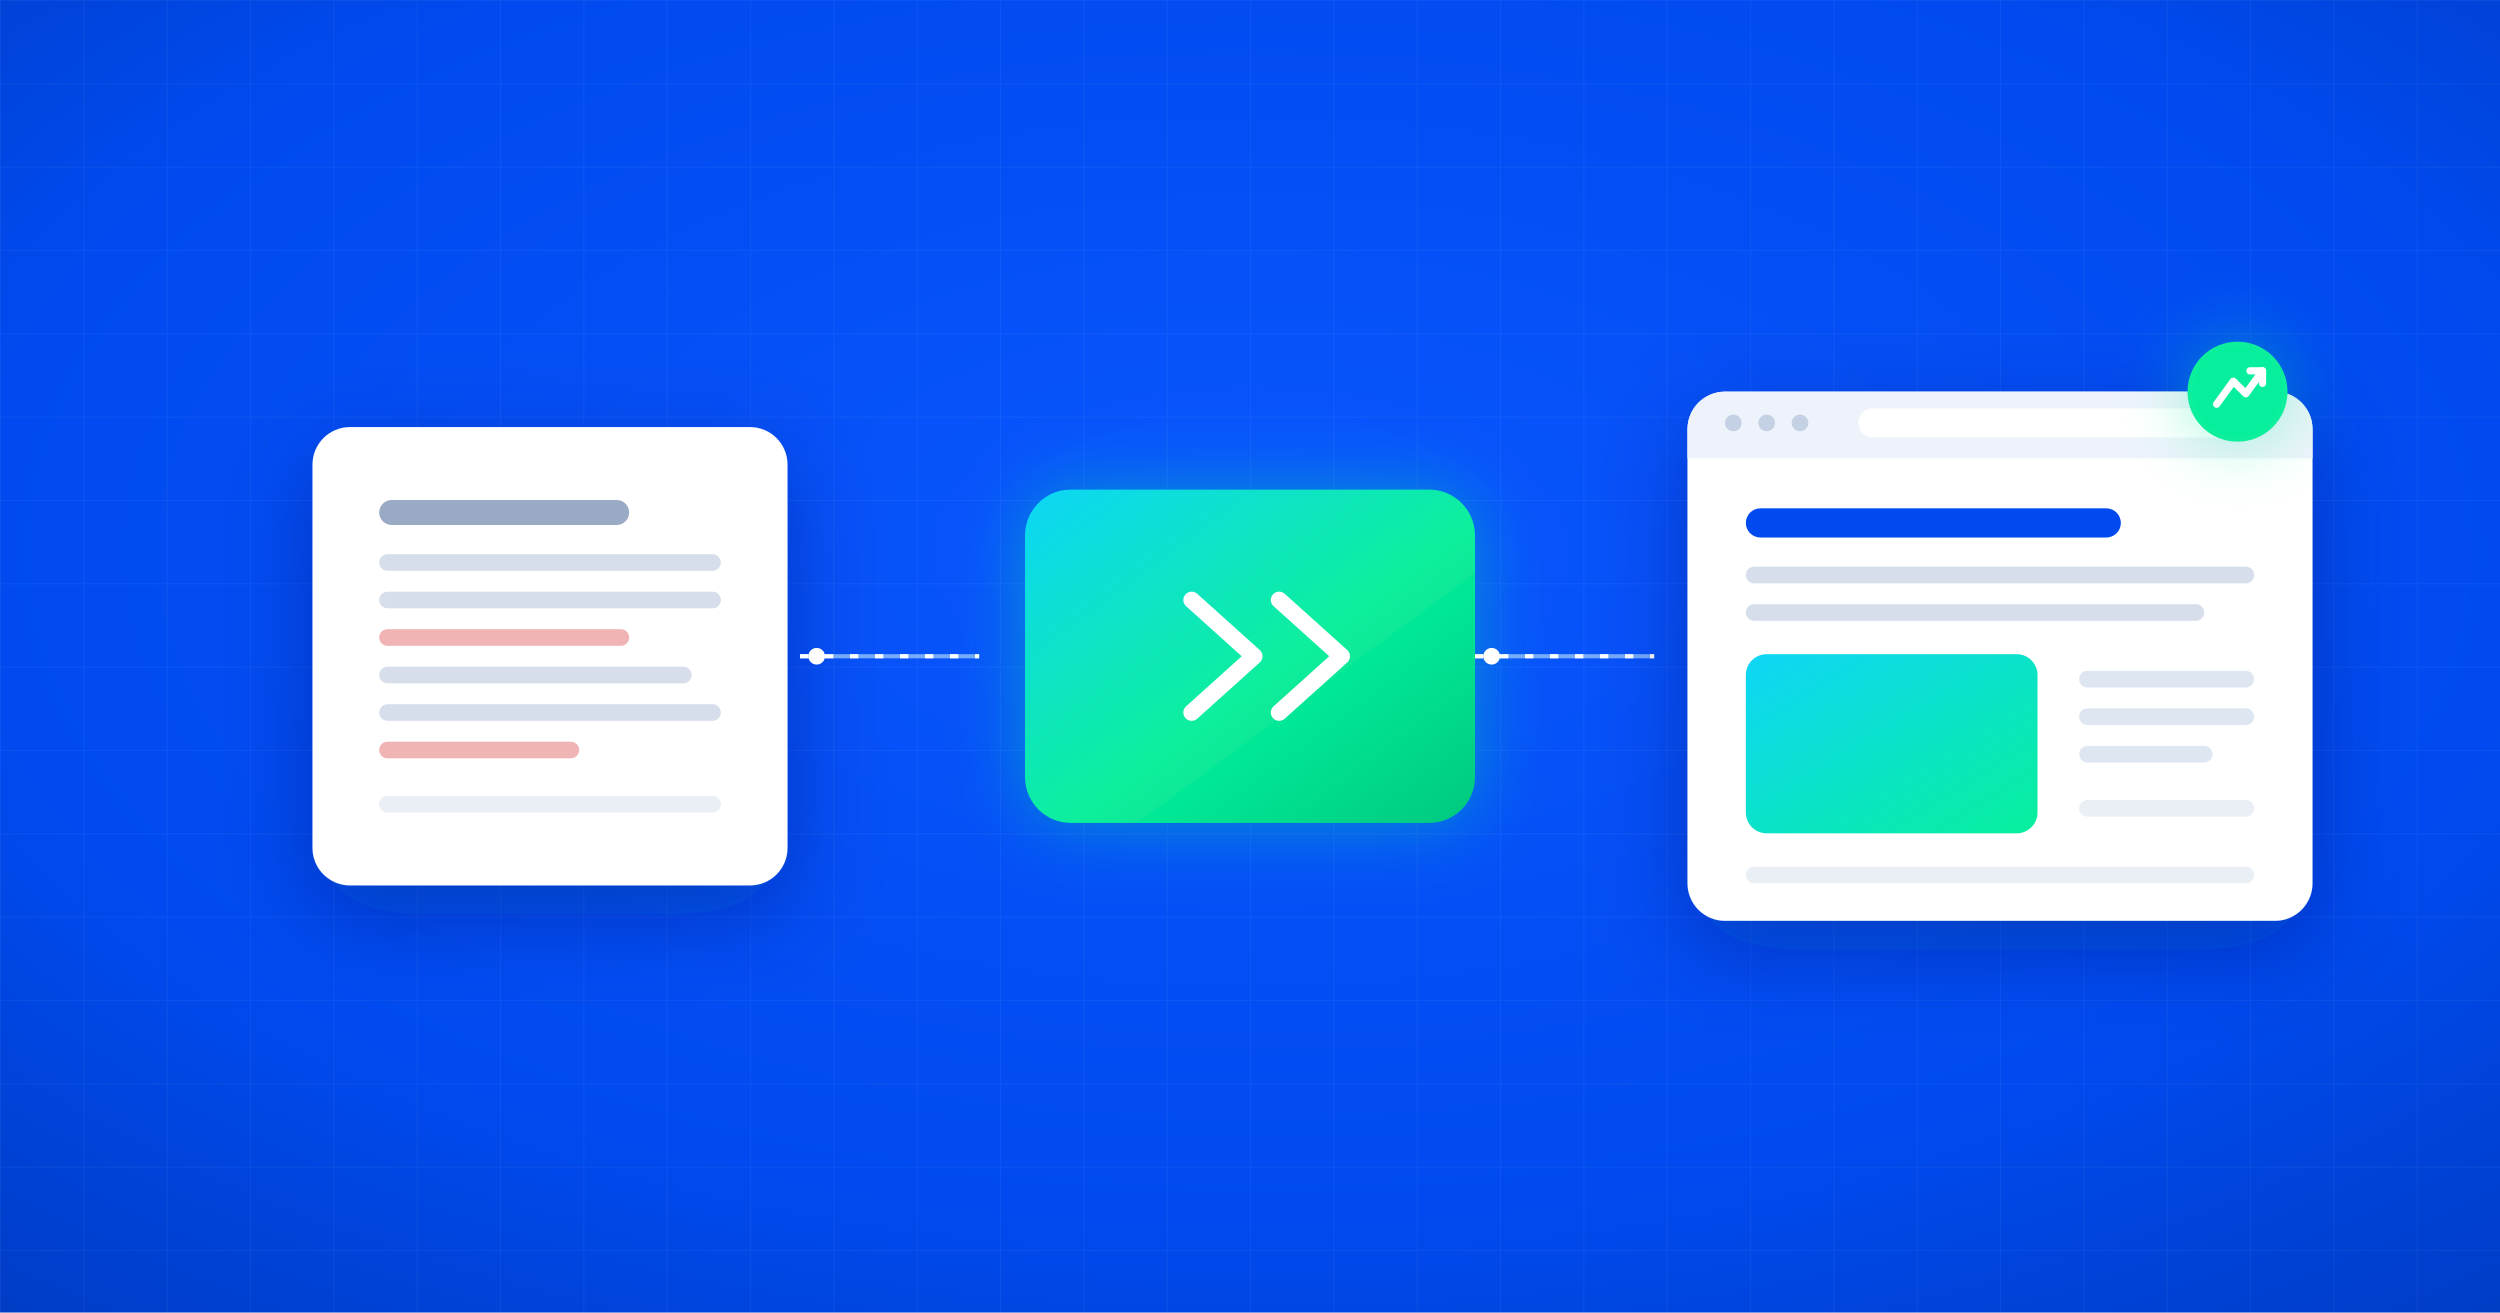
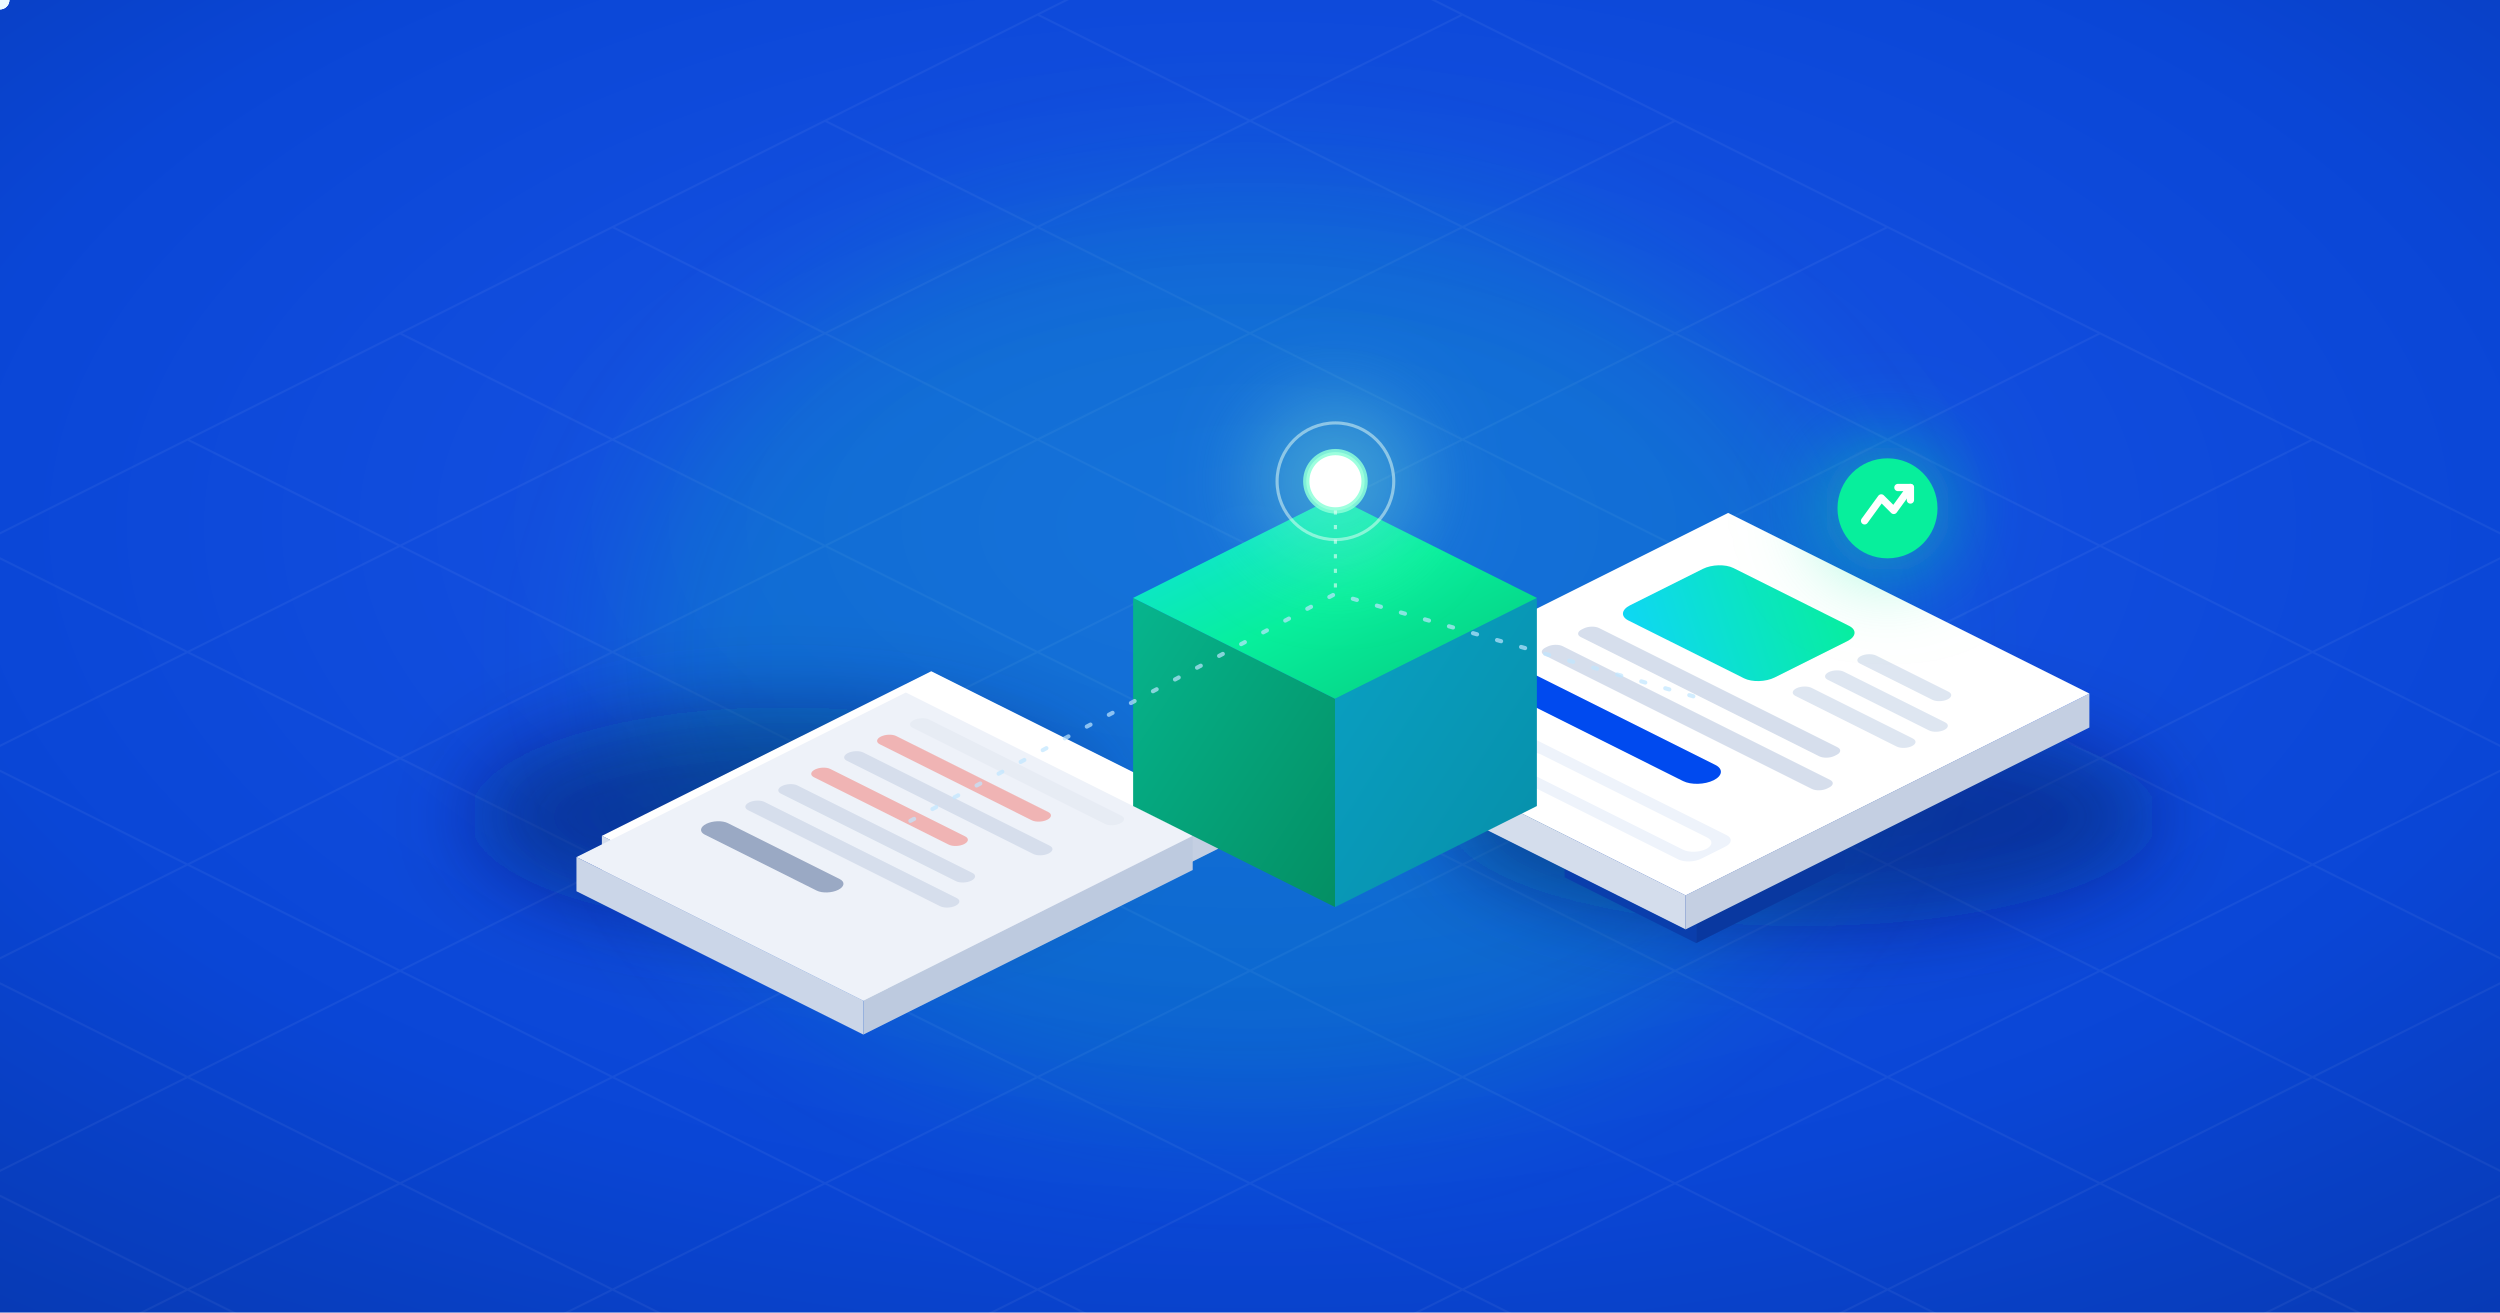
- <svg xmlns="http://www.w3.org/2000/svg" viewBox="0 0 1200 630" font-family="Helvetica Neue, Helvetica, Arial, sans-serif">
+ <svg xmlns="http://www.w3.org/2000/svg" viewBox="0 0 1200 630" font-family="Helvetica Neue, Arial, sans-serif">
  <defs>
-     <radialGradient id="bg" cx="0.5" cy="0.42" r="0.85">
-       <stop offset="0" stop-color="#0A56FF" />
-       <stop offset="0.6" stop-color="#004AEF" />
-       <stop offset="1" stop-color="#0038B8" />
+     <radialGradient id="bg" cx="0.5" cy="0.4" r="0.95">
+       <stop offset="0" stop-color="#1B57E8" />
+       <stop offset="0.55" stop-color="#0A46D6" />
+       <stop offset="1" stop-color="#05329E" />
    </radialGradient>
-     <linearGradient id="node" x1="0" y1="0" x2="1" y2="1">
-       <stop offset="0" stop-color="#0FD6F7" />
-       <stop offset="0.55" stop-color="#07EF9C" />
-       <stop offset="1" stop-color="#04C97E" />
+     <linearGradient id="agent" x1="0" y1="0" x2="1" y2="1">
+       <stop offset="0" stop-color="#12E0E8" />
+       <stop offset="0.5" stop-color="#07EF9C" />
+       <stop offset="1" stop-color="#05C77C" />
    </linearGradient>
-     <linearGradient id="img" x1="0" y1="0" x2="1" y2="1">
+     <linearGradient id="agentL" x1="0" y1="0" x2="1" y2="1">
+       <stop offset="0" stop-color="#06B58E" />
+       <stop offset="1" stop-color="#048F63" />
+     </linearGradient>
+     <linearGradient id="agentR" x1="0" y1="0" x2="1" y2="1">
+       <stop offset="0" stop-color="#0AA0C4" />
+       <stop offset="1" stop-color="#068FA8" />
+     </linearGradient>
+     <linearGradient id="imgg" x1="0" y1="0" x2="1" y2="1">
      <stop offset="0" stop-color="#0FD6F7" />
      <stop offset="1" stop-color="#07EF9C" />
    </linearGradient>
-     <pattern id="grid" width="40" height="40" patternUnits="userSpaceOnUse">
-       <path d="M40 0 L0 0 0 40" fill="none" stroke="#FFFFFF" stroke-opacity="0.05" stroke-width="1" />
-     </pattern>
-     <filter id="sh" x="-50%" y="-50%" width="200%" height="200%">
-       <feDropShadow dx="0" dy="14" stdDeviation="22" flood-color="#00205F" flood-opacity="0.35" />
+     <filter id="soft" x="-120%" y="-120%" width="340%" height="340%">
+       <feGaussianBlur stdDeviation="34" />
    </filter>
-     <filter id="glow" x="-80%" y="-80%" width="260%" height="260%">
-       <feDropShadow dx="0" dy="0" stdDeviation="17" flood-color="#07EF9C" flood-opacity="0.4" />
+     <filter id="drop" x="-60%" y="-60%" width="220%" height="220%">
+       <feDropShadow dx="0" dy="20" stdDeviation="22" flood-color="#031F66" flood-opacity="0.55" />
    </filter>
-     <style>
-       .flow { stroke-dasharray: 4 8; animation: dash 1.1s linear infinite; }
-       @keyframes dash { to { stroke-dashoffset: -24 } }
-       .pip { animation: pip 3s ease-in-out infinite; }
-       @keyframes pip { 0%{opacity:0;transform:translateX(0)} 12%{opacity:1} 88%{opacity:1} 100%{opacity:0;transform:translateX(120px)} }
-       .pip2 { animation-delay: 1.5s }
-       @media (prefers-reduced-motion: reduce){ .flow{animation:none} .pip{opacity:1;animation:none} }
-     </style>
+     <filter id="glow" x="-140%" y="-140%" width="380%" height="380%">
+       <feGaussianBlur stdDeviation="20" />
+     </filter>
+     <style>.belt{animation:flow 1.2s linear infinite}@keyframes flow{to{stroke-dashoffset:-24}} .rank{animation:bob 3s ease-in-out infinite;transform-box:fill-box;transform-origin:center}@keyframes bob{0%,100%{transform:translateY(0)}50%{transform:translateY(-6px)}} .core{animation:pulse 2.6s ease-in-out infinite;transform-box:fill-box;transform-origin:center}@keyframes pulse{0%,100%{opacity:.9;transform:translateY(0) scale(1)}50%{opacity:1;transform:translateY(-5px) scale(1.05)}} @media (prefers-reduced-motion:reduce){.belt,.rank,.core{animation:none}.particles{display:none}}</style>
  </defs>
  <rect width="1200" height="630" fill="url(#bg)" />
-   <rect width="1200" height="630" fill="url(#grid)" />
-   <g filter="url(#sh)">
-     <rect x="150" y="205" width="228" height="220" rx="18" fill="#FFFFFF" />
+   <path d="M600 -44 L-420 466 M600 -44 L1620 466 M702 7 L-318 517 M498 7 L1518 517 M804 58 L-216 568 M396 58 L1416 568 M906 109 L-114 619 M294 109 L1314 619 M1008 160 L-12 670 M192 160 L1212 670 M1110 211 L90 721 M90 211 L1110 721 M1212 262 L192 772 M-12 262 L1008 772 M1314 313 L294 823 M-114 313 L906 823 M1416 364 L396 874 M-216 364 L804 874 M1518 415 L498 925 M-318 415 L702 925" stroke="#FFFFFF" stroke-opacity="0.05" stroke-width="1" fill="none" />
+   <ellipse cx="600" cy="313" rx="300" ry="220" fill="#07EF9C" fill-opacity="0.18" filter="url(#soft)" />
+   <ellipse cx="376" cy="392" rx="150" ry="52" fill="#021A55" fill-opacity="0.45" filter="url(#glow)" />
+   <ellipse cx="865" cy="392" rx="170" ry="52" fill="#021A55" fill-opacity="0.45" filter="url(#glow)" />
+   <g>
+     <polygon points="288.9,401.2 426.6,470.1 426.6,486.4 288.9,417.5" fill="#D4DDEC" />
+     <polygon points="426.6,470.1 584.7,391.0 584.7,407.4 426.6,486.4" fill="#C4CFE2" />
+     <polygon points="447.0,322.2 584.7,391.0 426.6,470.1 288.9,401.2" fill="#FFFFFF" stroke="none" />
  </g>
  <g>
-     <rect x="182" y="240" width="120" height="12" rx="6" fill="#9AA9C4" />
-     <rect x="182" y="266" width="164" height="8" rx="4" fill="#D6DEEC" />
-     <rect x="182" y="284" width="164" height="8" rx="4" fill="#D6DEEC" />
-     <rect x="182" y="302" width="120" height="8" rx="4" fill="#F0B4B4" />
-     <rect x="182" y="320" width="150" height="8" rx="4" fill="#D6DEEC" />
-     <rect x="182" y="338" width="164" height="8" rx="4" fill="#D6DEEC" />
-     <rect x="182" y="356" width="96" height="8" rx="4" fill="#F0B4B4" />
-     <rect x="182" y="382" width="164" height="8" rx="4" fill="#EAEFF6" />
+     <polygon points="276.7,411.4 414.4,480.3 414.4,496.6 276.7,427.8" fill="#CBD6E8" />
+     <polygon points="414.4,480.3 572.5,401.2 572.5,417.6 414.4,496.6" fill="#BDCADF" />
+     <polygon points="434.8,332.4 572.5,401.2 414.4,480.3 276.7,411.4" fill="#EEF2F9" stroke="none" />
  </g>
-   <line x1="384" y1="315" x2="470" y2="315" stroke="#BFE6FF" stroke-width="2" opacity="0.6" />
-   <line x1="384" y1="315" x2="470" y2="315" stroke="#FFFFFF" stroke-width="2" class="flow" />
-   <circle class="pip" cx="392" cy="315" r="4" fill="#FFFFFF" />
-   <g filter="url(#glow)">
-     <rect x="492" y="235" width="216" height="160" rx="22" fill="url(#node)" />
+   <g transform="matrix(1.377,0.6885,1.581,-0.7905,288.90,401.23)">
+     <rect x="14" y="16" width="46" height="7" rx="3.5" fill="#9AA9C4" />
+     <rect x="14" y="30" width="72" height="5" rx="2.5" fill="#D6DEEC" />
+     <rect x="14" y="40" width="66" height="5" rx="2.5" fill="#D6DEEC" />
+     <rect x="14" y="50" width="52" height="5" rx="2.5" fill="#F0B4B4" />
+     <rect x="14" y="60" width="70" height="5" rx="2.5" fill="#D6DEEC" />
+     <rect x="14" y="70" width="58" height="5" rx="2.5" fill="#F0B4B4" />
+     <rect x="14" y="80" width="72" height="5" rx="2.5" fill="#E7ECF4" />
  </g>
-   <g stroke="#FFFFFF" stroke-width="8" fill="none" stroke-linecap="round" stroke-linejoin="round">
-     <path d="M572 288 L602 315 L572 342" />
-     <path d="M614 288 L644 315 L614 342" />
+   <g>
+     <polygon points="751.0,357.9 814.2,389.5 814.2,452.7 751.0,421.1" fill="#0A3EAC" />
+     <polygon points="814.2,389.5 885.6,353.8 885.6,417.0 814.2,452.7" fill="#0938A0" />
+     <polygon points="822.4,322.2 885.6,353.8 814.2,389.5 751.0,357.9" fill="#0C49C8" stroke="none" />
  </g>
-   <line x1="708" y1="315" x2="794" y2="315" stroke="#BFE6FF" stroke-width="2" opacity="0.6" />
-   <line x1="708" y1="315" x2="794" y2="315" stroke="#FFFFFF" stroke-width="2" class="flow" />
-   <circle class="pip pip2" cx="716" cy="315" r="4" fill="#FFFFFF" />
-   <g filter="url(#sh)">
-     <rect x="810" y="188" width="300" height="254" rx="18" fill="#FFFFFF" />
+   <g>
+     <polygon points="635.7,343.1 809.1,429.8 809.1,446.1 635.7,359.4" fill="#D4DDEC" />
+     <polygon points="809.1,429.8 1002.9,332.9 1002.9,349.2 809.1,446.1" fill="#C4CFE2" />
+     <polygon points="829.5,246.2 1002.9,332.9 809.1,429.8 635.7,343.1" fill="#FFFFFF" stroke="none" />
  </g>
-   <path d="M810 206 a18 18 0 0 1 18 -18 h264 a18 18 0 0 1 18 18 v14 h-300 z" fill="#EEF3FB" />
-   <circle cx="832" cy="203" r="4" fill="#C4D0E4" />
-   <circle cx="848" cy="203" r="4" fill="#C4D0E4" />
-   <circle cx="864" cy="203" r="4" fill="#C4D0E4" />
-   <rect x="892" y="196" width="196" height="14" rx="7" fill="#FFFFFF" />
-   <rect x="838" y="244" width="180" height="14" rx="7" fill="#004AEF" />
-   <rect x="838" y="272" width="244" height="8" rx="4" fill="#D6DEEC" />
-   <rect x="838" y="290" width="220" height="8" rx="4" fill="#D6DEEC" />
-   <rect x="838" y="314" width="140" height="86" rx="10" fill="url(#img)" />
-   <rect x="998" y="322" width="84" height="8" rx="4" fill="#DEE6F1" />
-   <rect x="998" y="340" width="84" height="8" rx="4" fill="#DEE6F1" />
-   <rect x="998" y="358" width="64" height="8" rx="4" fill="#DEE6F1" />
-   <rect x="998" y="384" width="84" height="8" rx="4" fill="#EAEFF6" />
-   <rect x="838" y="416" width="244" height="8" rx="4" fill="#EAEFF6" />
-   <g transform="translate(1054 168)">
-     <circle cx="20" cy="20" r="24" fill="#07EF9C" filter="url(#glow)" />
-     <circle cx="20" cy="20" r="22" fill="#07EF9C" />
-     <path d="M10 26 L18 15 L24 21 L32 10" fill="none" stroke="#FFFFFF" stroke-width="3.5" stroke-linecap="round" stroke-linejoin="round" />
-     <path d="M26 10 L32 10 L32 16" fill="none" stroke="#FFFFFF" stroke-width="3.5" stroke-linecap="round" stroke-linejoin="round" />
+   <g transform="matrix(1.734,0.867,1.938,-0.969,635.70,343.09)">
+     <rect x="8" y="8" width="84" height="12" rx="3" fill="#EEF3FB" />
+     <circle cx="14" cy="14" r="2" fill="#C4D0E4" />
+     <circle cx="21" cy="14" r="2" fill="#C4D0E4" />
+     <circle cx="28" cy="14" r="2" fill="#C4D0E4" />
+     <rect x="38" y="11" width="52" height="6" rx="3" fill="#FFFFFF" />
+     <rect x="12" y="28" width="60" height="8" rx="4" fill="#004AEF" />
+     <rect x="12" y="42" width="78" height="4.5" rx="2" fill="#D6DEEC" />
+     <rect x="12" y="51" width="70" height="4.5" rx="2" fill="#D6DEEC" />
+     <rect x="12" y="61" width="40" height="26" rx="4" fill="url(#imgg)" />
+     <rect x="58" y="63" width="32" height="4" rx="2" fill="#DEE6F1" />
+     <rect x="58" y="71" width="32" height="4" rx="2" fill="#DEE6F1" />
+     <rect x="58" y="79" width="24" height="4" rx="2" fill="#DEE6F1" />
+   </g>
+   <g class="rank">
+     <circle cx="906" cy="244" r="30" fill="#07EF9C" filter="url(#glow)" opacity="0.5" />
+     <circle cx="906" cy="244" r="24" fill="#07EF9C" />
+     <path d="M895 250 L903 239 L909 245 L917 234" fill="none" stroke="#fff" stroke-width="3.5" stroke-linecap="round" stroke-linejoin="round" />
+     <path d="M911 234 L917 234 L917 240" fill="none" stroke="#fff" stroke-width="3.5" stroke-linecap="round" stroke-linejoin="round" />
+   </g>
+   <g class="agentbox">
+     <polygon points="543.9,287.0 640.8,335.4 640.8,435.4 543.9,386.9" fill="url(#agentL)" />
+     <polygon points="640.8,335.4 737.7,287.0 737.7,386.9 640.8,435.4" fill="url(#agentR)" />
+     <polygon points="640.8,238.5 737.7,287.0 640.8,335.4 543.9,287.0" fill="url(#agent)" stroke="none" />
+   </g>
+   <g class="core">
+     <circle cx="641" cy="231" r="40" fill="#8CF3D0" opacity="0.35" filter="url(#glow)" />
+     <circle cx="641" cy="231" r="28" fill="none" stroke="#EAFFF7" stroke-width="1.5" opacity="0.5" />
+     <circle cx="641" cy="231" r="14" fill="#FFFFFF" />
+     <circle cx="641" cy="231" r="14" fill="none" stroke="#8CFFD8" stroke-width="3" opacity="0.85" />
+   </g>
+   <line x1="641" y1="245" x2="641" y2="287" stroke="#EAFFF7" stroke-width="1.5" stroke-dasharray="2 5" opacity="0.6" />
+   <path d="M437 394 L641 285 L819 336" fill="none" stroke="#BFE6FF" stroke-width="2" stroke-dasharray="2 10" stroke-linecap="round" opacity="0.7" class="belt" />
+   <g class="particles">
+     <circle r="4.5" fill="#EAFBFF">
+       <animateMotion dur="4.2s" begin="0s" repeatCount="indefinite" path="M437 394 L641 285 L819 336" />
+     </circle>
+     <circle r="4.5" fill="#EAFBFF">
+       <animateMotion dur="4.2s" begin="1.4s" repeatCount="indefinite" path="M437 394 L641 285 L819 336" />
+     </circle>
+     <circle r="4.5" fill="#EAFBFF">
+       <animateMotion dur="4.2s" begin="2.8s" repeatCount="indefinite" path="M437 394 L641 285 L819 336" />
+     </circle>
  </g>
</svg>
